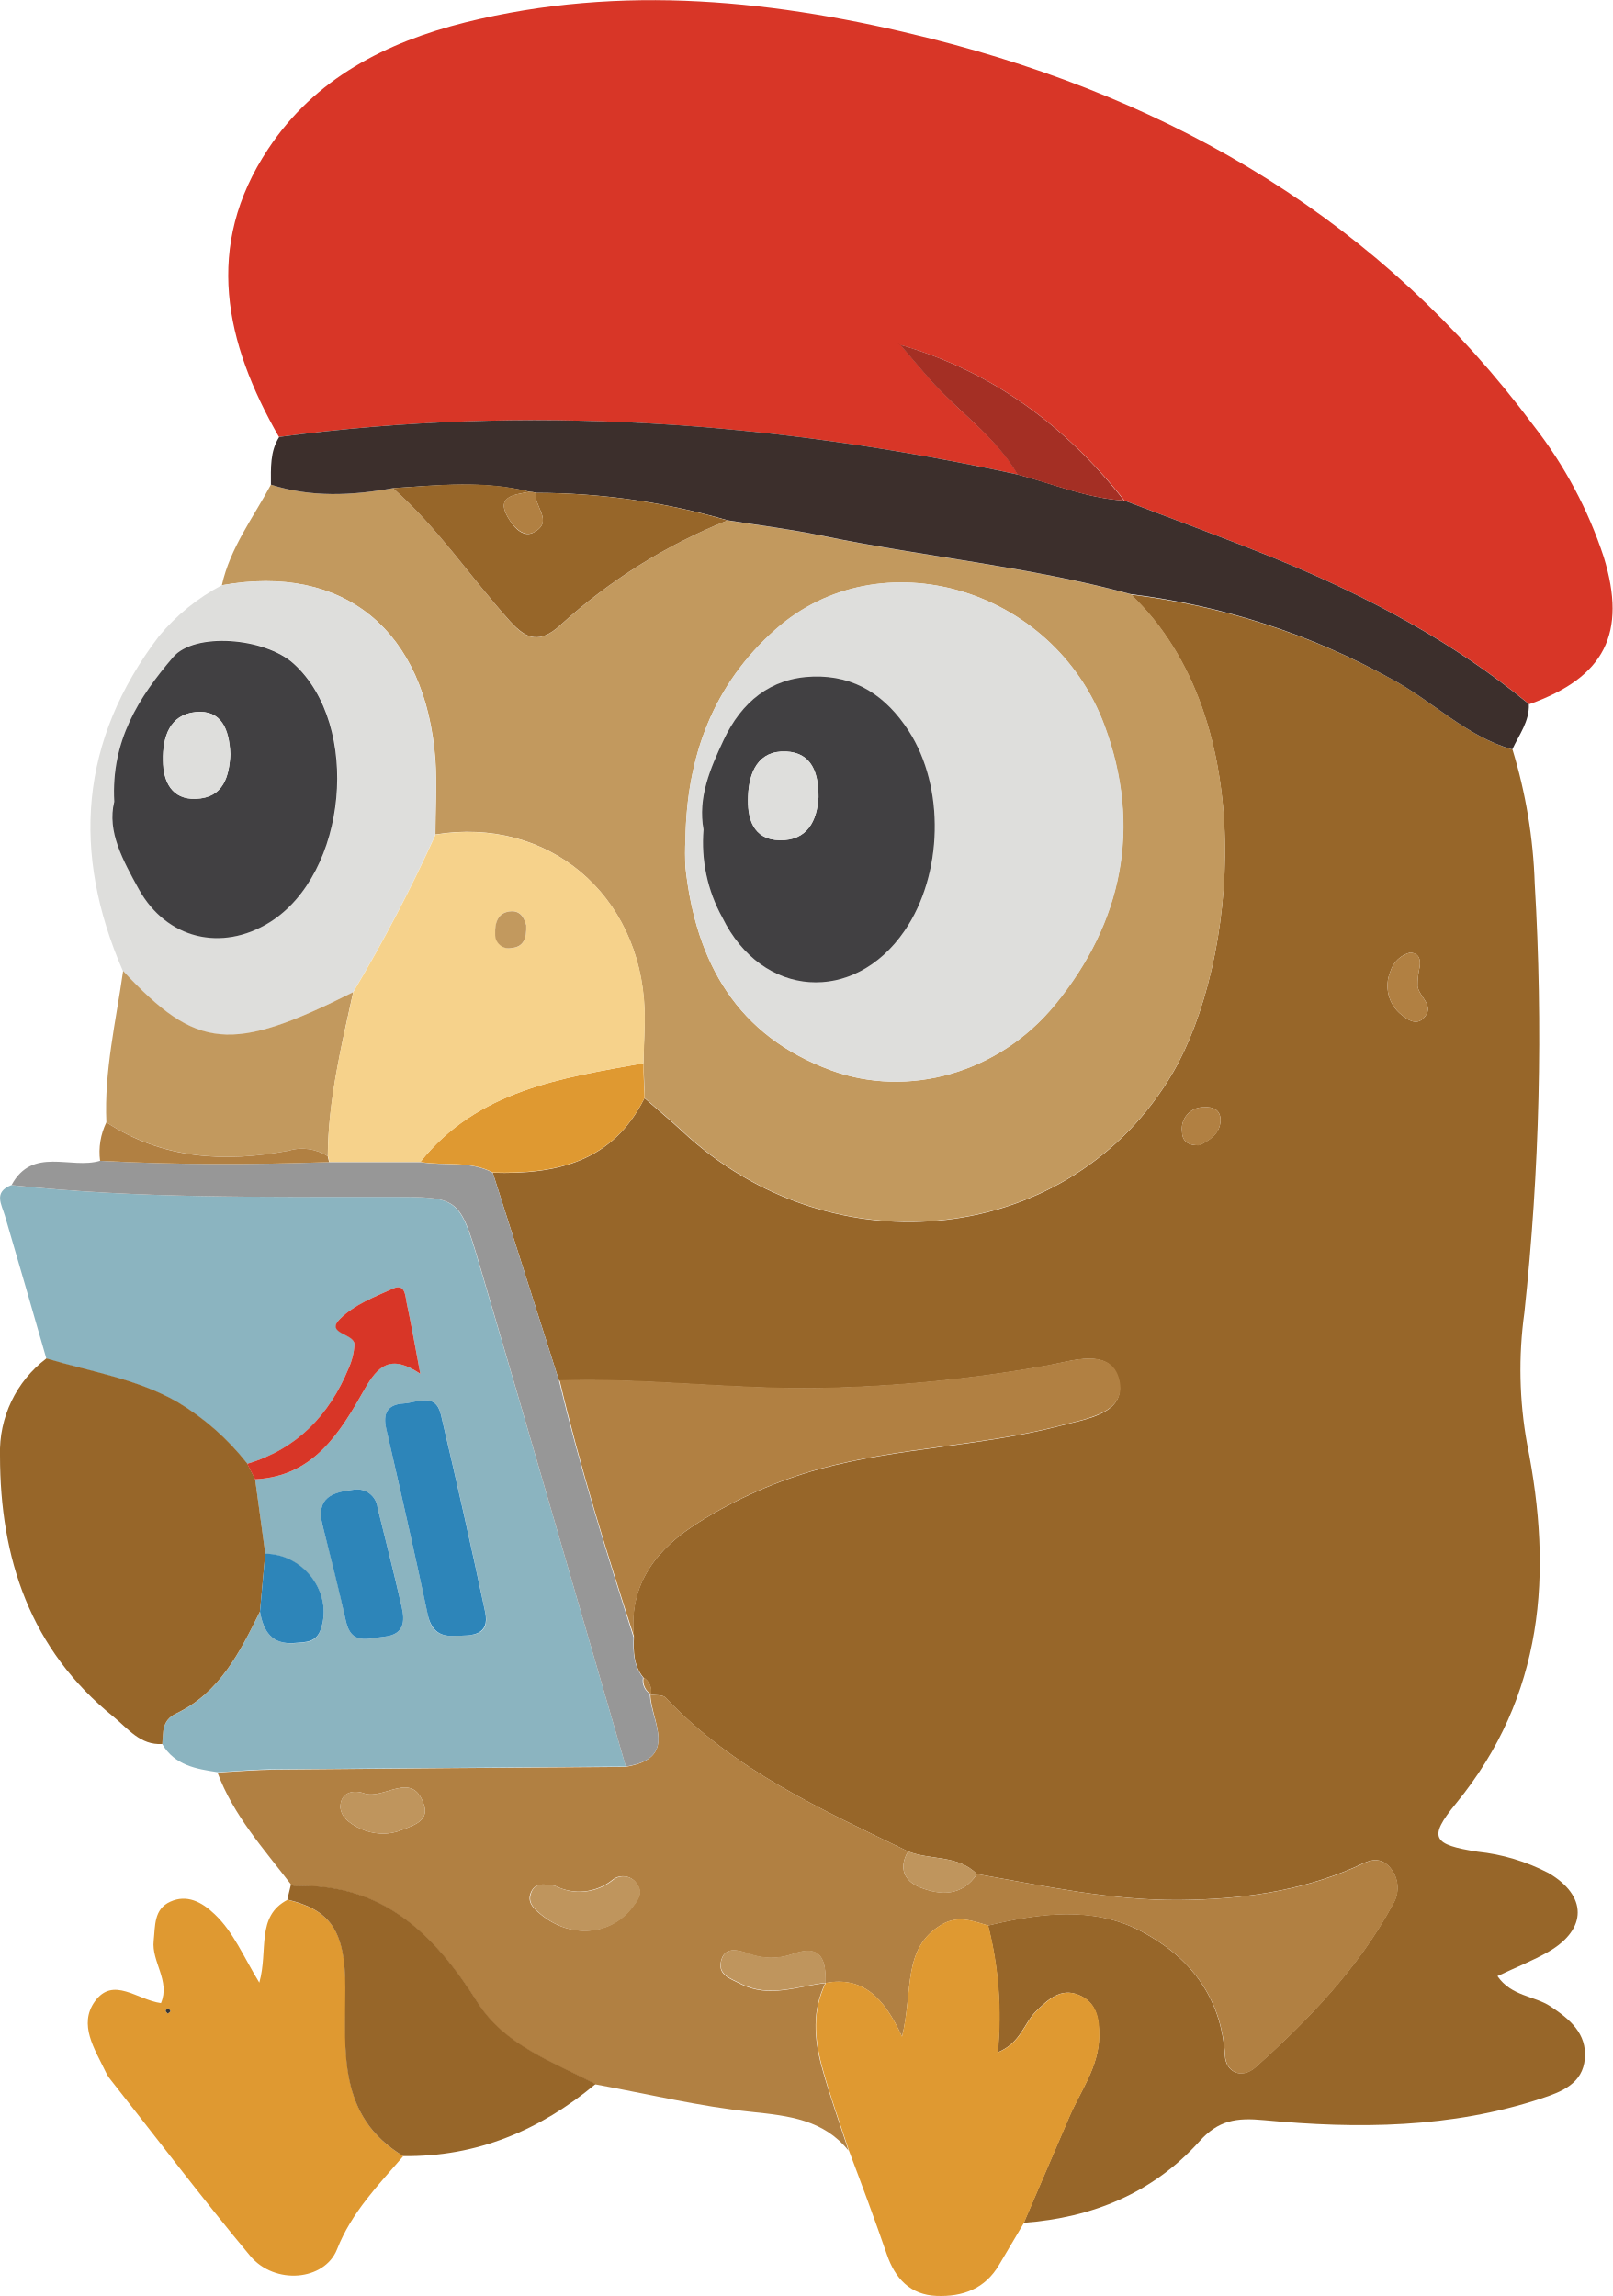
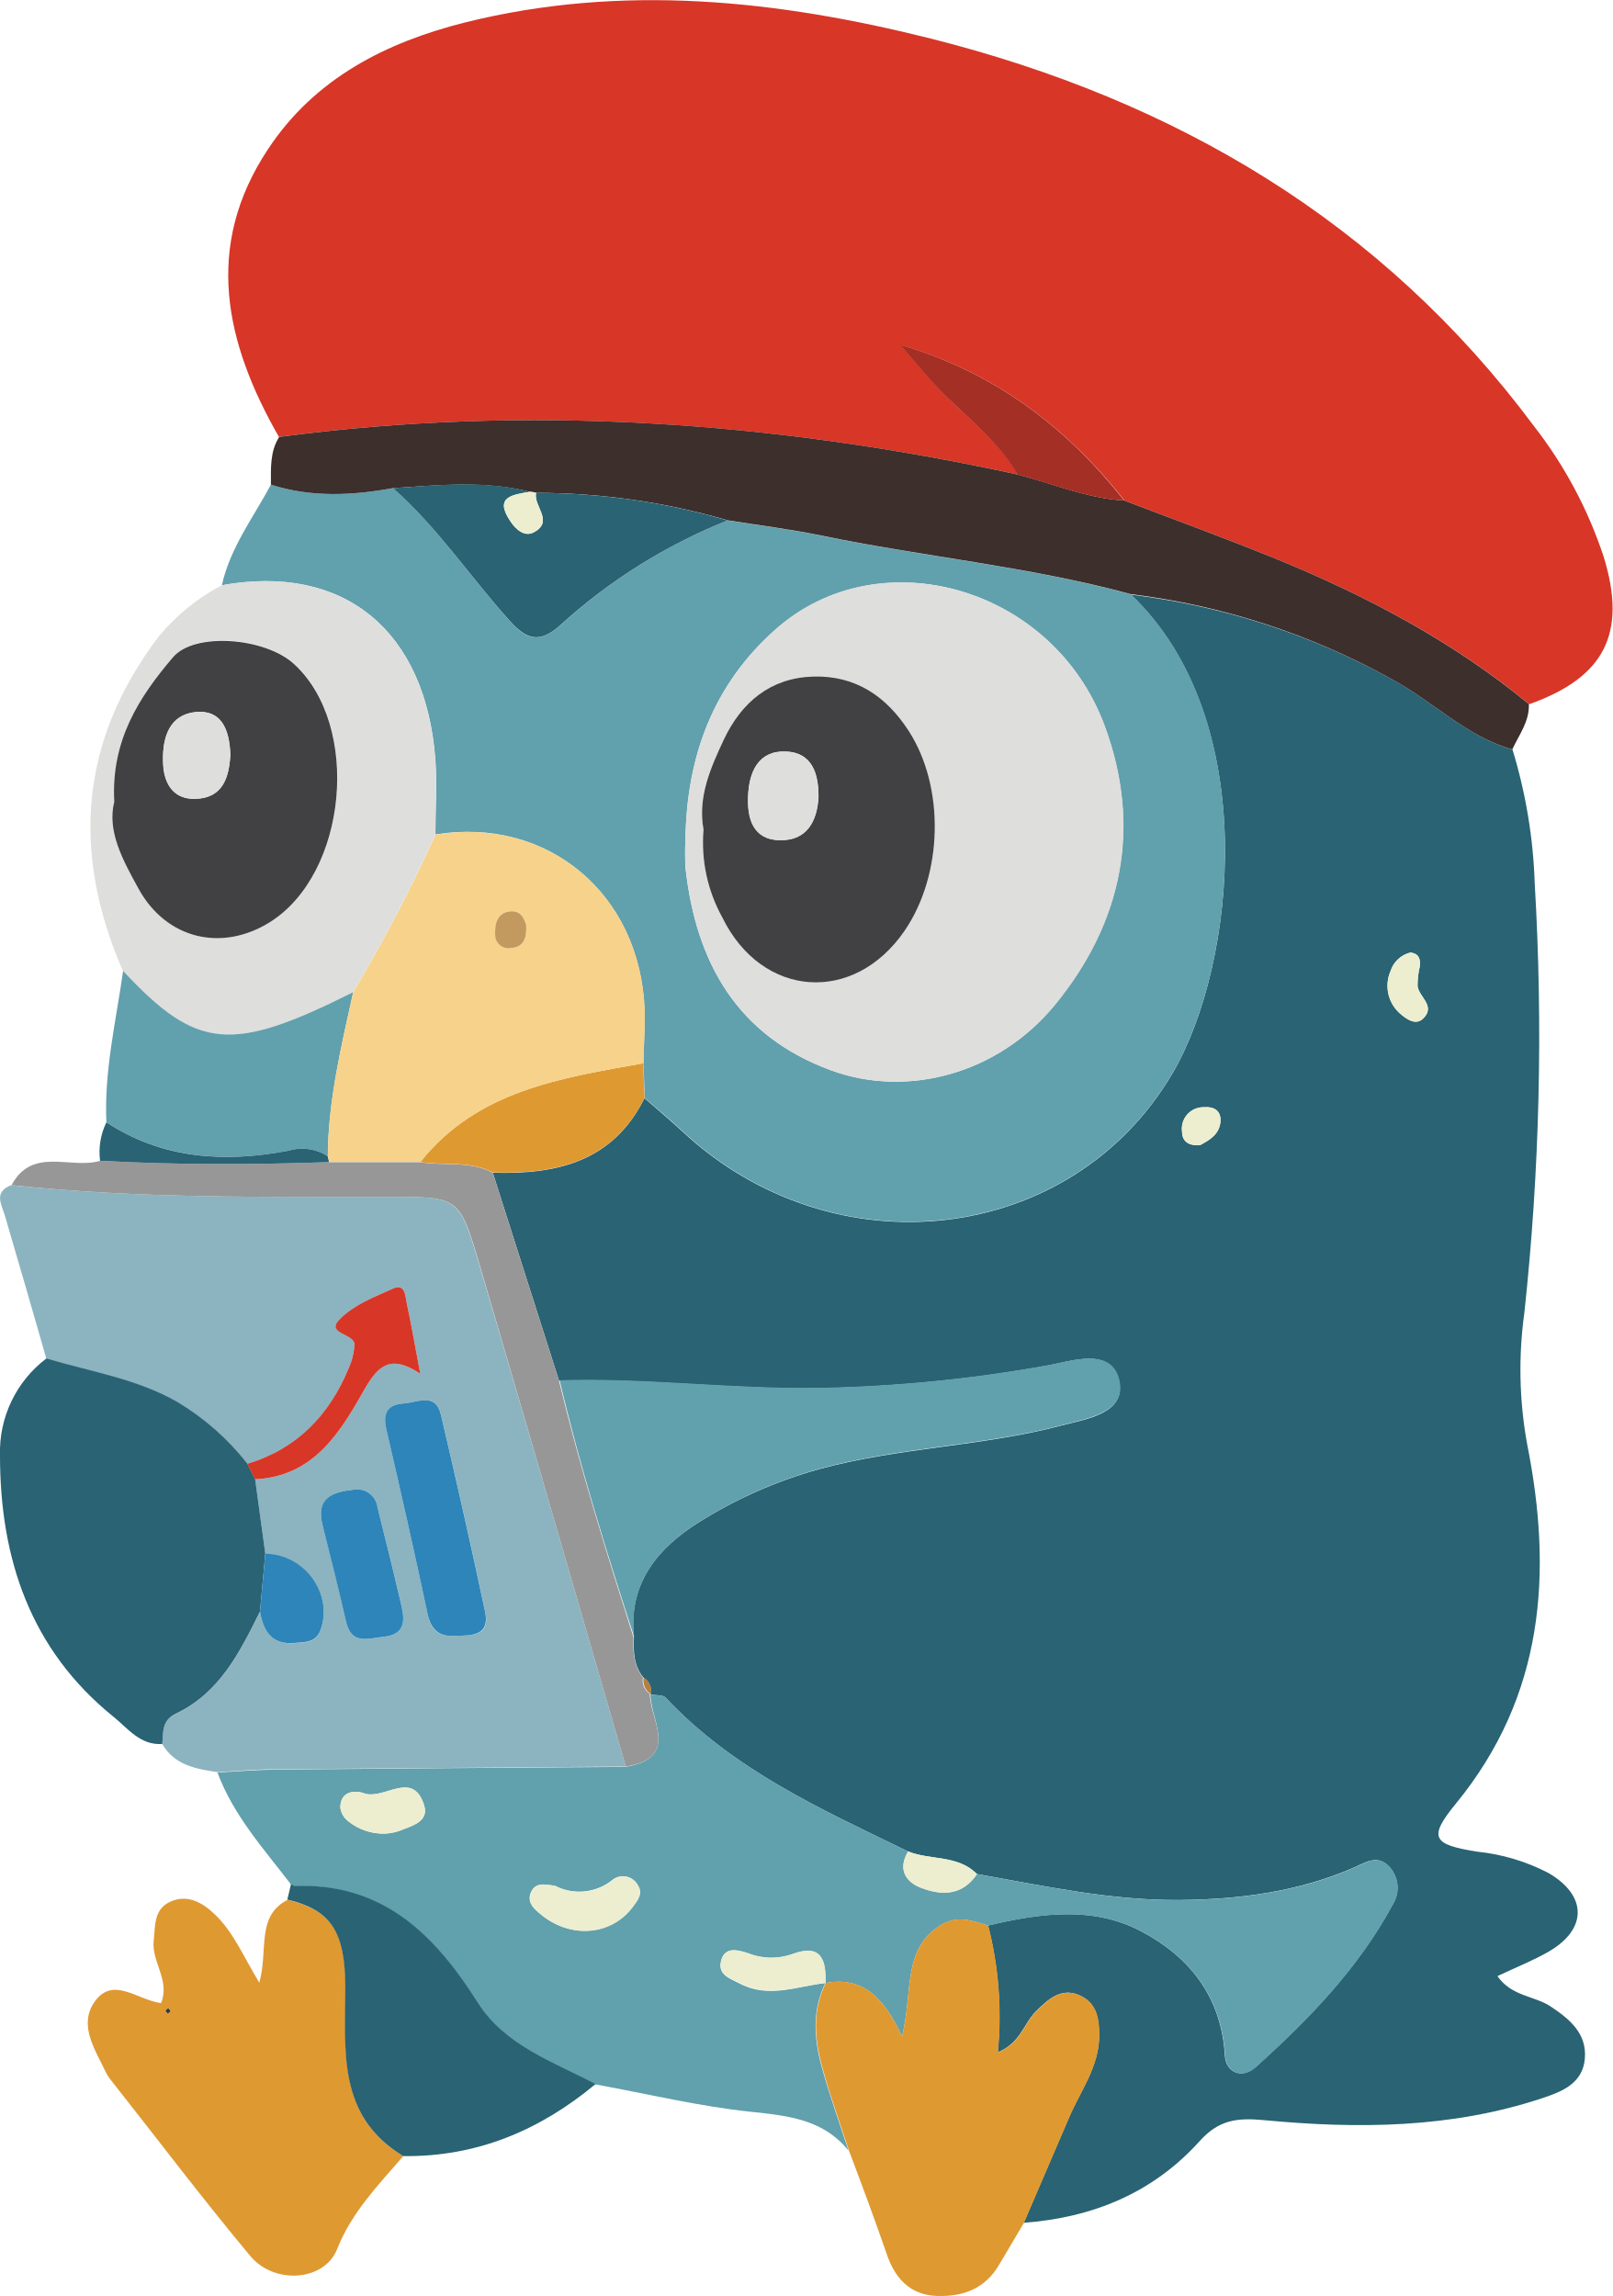
<svg xmlns="http://www.w3.org/2000/svg" viewBox="0 0 194.65 277.19">
  <defs>
-     <style>.cls-1{fill:#976629;}.cls-2{fill:#d83627;}.cls-3{fill:#c2995e;}.cls-4{fill:#b18042;}.cls-5{fill:#8bb4c0;}.cls-6{fill:#3c2f2c;}.cls-7{fill:#dededc;}.cls-8{fill:#df9931;}.cls-9{fill:#979797;}.cls-10{fill:#bf955d;}.cls-11{fill:#a42f24;}.cls-12{fill:#f6d28b;}.cls-13{fill:#2d85b9;}.cls-14{fill:#414042;}.cls-15{fill:#373635;}</style>
+     <style>.cls-1{fill:#296374;}.cls-2{fill:#d83627;}.cls-3{fill:#61a0ad;}.cls-4{fill:#8bb4c0;}.cls-5{fill:#3c2f2c;}.cls-6{fill:#dededc;}.cls-7{fill:#df9931;}.cls-8{fill:#979797;}.cls-9{fill:#eceecf;}.cls-10{fill:#b18042;}.cls-11{fill:#a42f24;}.cls-12{fill:#f6d28b;}.cls-13{fill:#2d85b9;}.cls-14{fill:#414042;}.cls-15{fill:#373635;}.cls-16{fill:#c2995e;}</style>
  </defs>
  <g id="Layer_2" data-name="Layer 2">
    <g id="Layer_1-2" data-name="Layer 1">
      <path class="cls-1" d="M182.57,90.5a62.24,62.24,0,0,1,2.68,16.17A312.44,312.44,0,0,1,184,158.48a50.16,50.16,0,0,0,.33,15.84c3.11,15.58,2.06,30.42-8.6,43.43-3.4,4.15-2.78,4.95,2.61,5.8a24,24,0,0,1,8.55,2.56c4.71,2.73,4.75,6.8,0,9.53-1.84,1.06-3.84,1.84-6.14,2.93,1.68,2.45,4.47,2.37,6.41,3.66,2.34,1.55,4.39,3.27,4.14,6.29s-2.77,4-5.15,4.79c-11,3.65-22.28,3.72-33.57,2.65-3.35-.32-5.53,0-7.83,2.59-5.61,6.21-12.89,9.19-21.18,9.8l5.49-12.78c1.37-3.18,3.55-6,3.61-9.72,0-2.12-.28-4.09-2.46-5s-3.74.56-5.19,2-1.83,3.8-4.59,4.92a44.53,44.53,0,0,0-1.17-15.31c6.24-1.49,12.65-2.39,18.51.71s9.66,7.93,10.08,15c.12,2,2,2.88,3.68,1.41,6.44-5.78,12.45-12,16.6-19.7a3.76,3.76,0,0,0-.57-4.65c-1.39-1.33-2.8-.35-4.14.24-6.67,2.9-13.7,3.83-20.9,3.91-8.35.09-16.46-1.69-24.62-3.14-2.3-2.34-5.6-1.63-8.31-2.73-10.46-5.07-21.09-9.85-29.25-18.56-.35-.37-1.23-.26-1.86-.37l.07-.06a1.88,1.88,0,0,0-.89-2c-1.18-1.43-1.21-3.14-1.14-4.86-.73-6.51,2.92-10.81,7.85-13.89a54.7,54.7,0,0,1,14.5-6.4c9.62-2.63,19.66-2.74,29.26-5.27,3-.8,7.9-1.44,6.91-5.48s-5.7-2.27-8.7-1.74a173.67,173.67,0,0,1-27.6,2.72c-10.45.16-20.83-1.25-31.26-.91q-4-12.56-8-25.11c7.69.24,14.51-1.32,18.31-9,1.49,1.3,3,2.56,4.46,3.91,18.37,17.22,47.15,13.85,59.33-7,7.65-13.12,10.75-42.65-5.08-57.7A86.44,86.44,0,0,1,168,82C173,84.69,177,88.91,182.57,90.5ZM170.23,115a3.35,3.35,0,0,0-2.39,2.25,4.46,4.46,0,0,0,1.35,5.28c.77.64,1.77,1.25,2.61.42,1.52-1.51-.51-2.57-.69-3.88a9.65,9.65,0,0,1,.26-2.36C171.48,115.84,171.31,115.12,170.23,115Zm-25.37,23.24c1.07-.59,2.41-1.3,2.47-3,0-1.26-.93-1.66-2-1.57a2.6,2.6,0,0,0-2.66,2.89C142.68,137.71,143.33,138.35,144.86,138.26Z" />
      <path class="cls-2" d="M33.67,52.75c-6.51-11.37-9.12-23-1.3-34.77C38,9.46,46.6,5.1,56.18,2.7,75.08-2,93.82,0,112.41,4.67c29.48,7.45,54.38,22.08,72.76,46.79a52.29,52.29,0,0,1,8.41,15.78c2.84,9.24.09,14.55-9,17.78-9.14-7.55-19.48-13-30.4-17.49-6.1-2.49-12.29-4.74-18.45-7.1-7.09-9-15.91-15.59-27.06-18.79l-.3-.19.32.17c1.17,1.37,2.33,2.75,3.51,4.1,3.45,4,8,6.92,10.66,11.57C93.36,50.89,63.67,48.76,33.67,52.75Z" />
      <path class="cls-3" d="M136.51,71.75c15.83,15,12.73,44.58,5.08,57.7-12.18,20.86-41,24.23-59.33,7-1.44-1.35-3-2.61-4.46-3.91,0-1.39-.09-2.79-.13-4.19,0-2.14.21-4.29.13-6.43-.51-14-11.69-23.37-25.24-21.18,0-3,.2-6,0-9C51.4,76.11,41.52,68,26.78,70.65c1-4.52,3.8-8.17,5.92-12.14,4.87,1.56,9.79,1.32,14.73.42C52.82,63.67,56.78,69.68,61.55,75c2,2.25,3.62,2.76,6.14.44A66.83,66.83,0,0,1,87.82,62.83c3.75.6,7.52,1.06,11.24,1.83C111.5,67.24,124.21,68.4,136.51,71.75ZM82.74,101.28a31.24,31.24,0,0,0,0,3.49C84,116.22,89,125.08,100.31,129.22c9.27,3.4,20.24.37,27-7.9,8.19-10,10.52-21.52,6-33.71C127.14,70.84,106.17,64.85,93.62,76,86.07,82.65,82.89,91.36,82.74,101.28Z" />
-       <path class="cls-4" d="M78.51,204.59c.63.11,1.51,0,1.86.37,8.16,8.71,18.79,13.49,29.25,18.56-1.21,2-.45,3.57,1.43,4.34,2.54,1,5.09,1.06,6.88-1.61,8.16,1.45,16.27,3.23,24.62,3.14,7.2-.08,14.23-1,20.9-3.91,1.34-.59,2.75-1.57,4.14-.24a3.76,3.76,0,0,1,.57,4.65c-4.15,7.71-10.16,13.92-16.6,19.7-1.64,1.47-3.56.61-3.68-1.41-.42-7.08-4.27-11.93-10.08-15s-12.27-2.2-18.51-.71c-1.87-.54-3.62-1.3-5.65-.1-4.76,2.83-3.4,8-4.76,13.51-2.2-4.81-4.81-7.31-9.25-6.47.1-2.78-.5-4.77-4-3.48a7.61,7.61,0,0,1-5.36-.1c-1.25-.44-2.86-.86-3.26,1-.36,1.62,1.16,2.06,2.38,2.69,3.46,1.76,6.83.27,10.23-.1-1.61,3.28-1.36,6.7-.45,10.05s2.15,6.78,3.25,10.17c-3-3.74-7.21-4.21-11.7-4.68-6.33-.66-12.57-2.17-18.85-3.32-5.14-2.68-11-4.68-14.19-9.79-5.24-8.29-11.49-14.51-22.12-14.12-.15,0-.3-.15-.44-.23-3.28-4.29-6.95-8.33-8.87-13.51,2.32-.12,4.63-.32,6.95-.35q21.15-.19,42.31-.33C82,212.24,78.6,207.85,78.51,204.59ZM67,227.67c-1.22-.18-2.51-.51-3,1-.33,1.11.48,1.8,1.28,2.46,3.59,2.95,8.45,2.55,11.05-.91.61-.81,1.29-1.62.61-2.66a2,2,0,0,0-3-.62A6.39,6.39,0,0,1,67,227.67Zm-20.49-6.3a6.53,6.53,0,0,0,1.57-.29c1.48-.61,3.77-1.08,3.11-3.15-1.37-4.34-4.85-.56-7.25-1.43-1.11-.4-2.85-.27-2.86,1.71a2.48,2.48,0,0,0,.92,1.64A6.77,6.77,0,0,0,46.51,221.37Z" />
-       <path class="cls-5" d="M75.54,213.27q-21.15.15-42.31.33c-2.32,0-4.63.23-6.95.35-2.61-.39-5.18-.82-6.69-3.38.13-1.42-.1-2.84,1.68-3.69,5.25-2.5,7.69-7.42,10.11-12.31.41,2.35,1.42,4,4.18,3.8,1.31-.11,2.61,0,3.17-1.67,1.48-4.3-2-9-6.71-9.11l-1.23-9c7.08-.34,10.27-5.66,13.21-10.86,1.64-2.91,3.16-4.27,6.73-1.88-.64-3.4-1.09-6-1.64-8.55-.18-.87-.18-2.4-1.66-1.73-2.25,1-4.74,2-6.42,3.69s1.81,1.71,1.78,3.07a8.17,8.17,0,0,1-.7,2.84c-2.34,5.68-6.21,9.77-12.25,11.55a30.86,30.86,0,0,0-8.42-7.42c-5-2.83-10.5-3.66-15.82-5.26q-2.47-8.62-5-17.24c-.4-1.39-1.43-2.87.76-3.72,15.18,1.63,30.43,1.4,45.67,1.41,8.29,0,8.41,0,10.82,8.17C63.83,172.84,69.66,193.06,75.54,213.27ZM55,197.47c2.07,0,4.17,0,3.58-2.81-1.68-8-3.48-15.9-5.34-23.83-.65-2.79-2.83-1.5-4.51-1.39-2,.12-2.52,1.2-2.1,3.05,1.7,7.45,3.41,14.9,5,22.38C52,196.94,53.14,197.64,55,197.47ZM42.73,179.84c-2.57.28-4.64,1-3.8,4.28,1,3.84,2,7.67,2.81,11.54.66,3,2.69,2.14,4.65,1.93,2.43-.27,2.49-1.87,2.1-3.59-.9-4-1.93-8-2.92-12A2.47,2.47,0,0,0,42.73,179.84Z" />
-       <path class="cls-6" d="M47.43,58.93c-4.94.9-9.86,1.14-14.73-.42,0-2-.12-4,1-5.76,30-4,59.69-1.86,89.15,4.54,4.28,1.11,8.39,2.87,12.87,3.14,6.16,2.36,12.35,4.61,18.45,7.1C165.06,72,175.4,77.47,184.54,85c.09,2.09-1.18,3.7-2,5.48C177,88.91,173,84.69,168,82a86.44,86.44,0,0,0-31.5-10.27c-12.3-3.35-25-4.51-37.45-7.09-3.72-.77-7.49-1.23-11.24-1.83A82.57,82.57,0,0,0,64.71,59.5a2.6,2.6,0,0,0-.78-.13C58.47,58,53,58.57,47.43,58.93Z" />
+       <path class="cls-3" d="M78.51,204.59c.63.11,1.51,0,1.86.37,8.16,8.71,18.79,13.49,29.25,18.56-1.21,2-.45,3.57,1.43,4.34,2.54,1,5.09,1.06,6.88-1.61,8.16,1.45,16.27,3.23,24.62,3.14,7.2-.08,14.23-1,20.9-3.91,1.34-.59,2.75-1.57,4.14-.24a3.76,3.76,0,0,1,.57,4.65c-4.15,7.71-10.16,13.92-16.6,19.7-1.64,1.47-3.56.61-3.68-1.41-.42-7.08-4.27-11.93-10.08-15s-12.27-2.2-18.51-.71c-1.87-.54-3.62-1.3-5.65-.1-4.76,2.83-3.4,8-4.76,13.51-2.2-4.81-4.81-7.31-9.25-6.47.1-2.78-.5-4.77-4-3.48a7.61,7.61,0,0,1-5.36-.1c-1.25-.44-2.86-.86-3.26,1-.36,1.62,1.16,2.06,2.38,2.69,3.46,1.76,6.83.27,10.23-.1-1.61,3.28-1.36,6.7-.45,10.05s2.15,6.78,3.25,10.17c-3-3.74-7.21-4.21-11.7-4.68-6.33-.66-12.57-2.17-18.85-3.32-5.14-2.68-11-4.68-14.19-9.79-5.24-8.29-11.49-14.51-22.12-14.12-.15,0-.3-.15-.44-.23-3.28-4.29-6.95-8.33-8.87-13.51,2.32-.12,4.63-.32,6.95-.35q21.15-.19,42.31-.33C82,212.24,78.6,207.85,78.51,204.59ZM67,227.67c-1.22-.18-2.51-.51-3,1-.33,1.11.48,1.8,1.28,2.46,3.59,2.95,8.45,2.55,11.05-.91.61-.81,1.29-1.62.61-2.66a2,2,0,0,0-3-.62A6.39,6.39,0,0,1,67,227.67Zm-20.49-6.3a6.53,6.53,0,0,0,1.57-.29c1.48-.61,3.77-1.08,3.11-3.15-1.37-4.34-4.85-.56-7.25-1.43-1.11-.4-2.85-.27-2.86,1.71a2.48,2.48,0,0,0,.92,1.64A6.77,6.77,0,0,0,46.51,221.37Z" />
+       <path class="cls-4" d="M75.54,213.27q-21.15.15-42.31.33c-2.32,0-4.63.23-6.95.35-2.61-.39-5.18-.82-6.69-3.38.13-1.42-.1-2.84,1.68-3.69,5.25-2.5,7.69-7.42,10.11-12.31.41,2.35,1.42,4,4.18,3.8,1.31-.11,2.61,0,3.17-1.67,1.48-4.3-2-9-6.71-9.11l-1.23-9c7.08-.34,10.27-5.66,13.21-10.86,1.64-2.91,3.16-4.27,6.73-1.88-.64-3.4-1.09-6-1.64-8.55-.18-.87-.18-2.4-1.66-1.73-2.25,1-4.74,2-6.42,3.69s1.81,1.71,1.78,3.07a8.17,8.17,0,0,1-.7,2.84c-2.34,5.68-6.21,9.77-12.25,11.55a30.86,30.86,0,0,0-8.42-7.42c-5-2.83-10.5-3.66-15.82-5.26q-2.47-8.62-5-17.24c-.4-1.39-1.43-2.87.76-3.72,15.18,1.63,30.43,1.4,45.67,1.41,8.29,0,8.41,0,10.82,8.17C63.83,172.84,69.66,193.06,75.54,213.27ZM55,197.47c2.07,0,4.17,0,3.58-2.81-1.68-8-3.48-15.9-5.34-23.83-.65-2.79-2.83-1.5-4.51-1.39-2,.12-2.52,1.2-2.1,3.05,1.7,7.45,3.41,14.9,5,22.38C52,196.94,53.14,197.64,55,197.47ZM42.73,179.84c-2.57.28-4.64,1-3.8,4.28,1,3.84,2,7.67,2.81,11.54.66,3,2.69,2.14,4.65,1.93,2.43-.27,2.49-1.87,2.1-3.59-.9-4-1.93-8-2.92-12A2.47,2.47,0,0,0,42.73,179.84Z" />
+       <path class="cls-5" d="M47.43,58.93c-4.94.9-9.86,1.14-14.73-.42,0-2-.12-4,1-5.76,30-4,59.69-1.86,89.15,4.54,4.28,1.11,8.39,2.87,12.87,3.14,6.16,2.36,12.35,4.61,18.45,7.1C165.06,72,175.4,77.47,184.54,85c.09,2.09-1.18,3.7-2,5.48C177,88.91,173,84.69,168,82a86.44,86.44,0,0,0-31.5-10.27c-12.3-3.35-25-4.51-37.45-7.09-3.72-.77-7.49-1.23-11.24-1.83A82.57,82.57,0,0,0,64.71,59.5a2.6,2.6,0,0,0-.78-.13C58.47,58,53,58.57,47.43,58.93Z" />
      <path class="cls-1" d="M5.6,164c5.32,1.6,10.87,2.43,15.82,5.26a30.86,30.86,0,0,1,8.42,7.42l.95,1.87,1.23,9c-.21,2.33-.43,4.65-.64,7-2.42,4.89-4.86,9.81-10.11,12.31-1.78.85-1.55,2.27-1.68,3.69-2.67.17-4.15-1.88-5.89-3.29C3.66,199.16,0,188.14,0,175.72A14.15,14.15,0,0,1,5.6,164Z" />
-       <path class="cls-7" d="M26.78,70.65C41.52,68,51.4,76.11,52.54,91.8c.22,3,0,6,0,9a192,192,0,0,1-9.93,19c-14.7,7.38-18.86,7-27.77-2.56-6.22-14.31-5.25-27.8,4.35-40.44A25,25,0,0,1,26.78,70.65Zm-13,26.14c-.9,3.59,1.06,7.1,3,10.54,3.34,6,10,7.62,15.77,4,9.43-5.85,11.1-23.83,2.91-31.24-3.5-3.16-12-3.83-14.56-.77C16.81,84.15,13.39,89.39,13.79,96.79Z" />
-       <path class="cls-8" d="M48.68,260.3c-3,3.48-6.24,6.78-8,11.26-1.51,3.8-7.51,4.33-10.47.8-5.84-7-11.33-14.28-17-21.46a4.11,4.11,0,0,1-.5-.86c-1.29-2.68-3.25-5.61-1.28-8.39,2.22-3.11,5.12-.21,8,.18,1.15-2.69-1.16-5-.88-7.52.2-1.83,0-3.81,2-4.72s3.79,0,5.36,1.51c2.28,2.16,3.46,5.09,5.39,8.26,1.11-3.93-.43-8,3.41-10,5.18,1.25,7,3.72,7,10.67C41.73,247.61,40.7,255.47,48.68,260.3ZM20.31,242.45c-.11.1-.3.19-.31.29s.16.24.25.36c.11-.1.3-.19.31-.3S20.4,242.57,20.31,242.45Z" />
-       <path class="cls-8" d="M99.63,239.4c4.44-.84,7.05,1.66,9.25,6.47,1.36-5.53,0-10.68,4.76-13.51,2-1.2,3.78-.44,5.65.1a44.53,44.53,0,0,1,1.17,15.31c2.76-1.12,3.16-3.51,4.59-4.92s3-2.91,5.19-2,2.49,2.87,2.46,5c-.06,3.68-2.24,6.54-3.61,9.72l-5.49,12.78c-1,1.69-2,3.37-3,5.07-1.7,2.91-4.38,3.88-7.55,3.76s-5-2.09-6-5c-1.45-4.21-3-8.37-4.58-12.55-1.1-3.39-2.33-6.74-3.25-10.17s-1.16-6.77.45-10.05Z" />
-       <path class="cls-9" d="M75.54,213.27c-5.88-20.21-11.71-40.43-17.66-60.61-2.41-8.19-2.53-8.16-10.82-8.17-15.24,0-30.49.22-45.67-1.41,2.54-4.71,7.15-1.87,10.69-2.94,9.21.5,18.42.48,27.64.16l11,0c2.91.49,6-.19,8.75,1.27q4,12.55,8,25.1c2.51,10.47,5.72,20.74,9,31-.07,1.72,0,3.43,1.14,4.86a1.91,1.91,0,0,0,.89,2l-.07.06C78.6,207.85,82,212.24,75.54,213.27Z" />
+       <path class="cls-6" d="M26.78,70.65C41.52,68,51.4,76.11,52.54,91.8c.22,3,0,6,0,9a192,192,0,0,1-9.93,19c-14.7,7.38-18.86,7-27.77-2.56-6.22-14.31-5.25-27.8,4.35-40.44A25,25,0,0,1,26.78,70.65Zm-13,26.14c-.9,3.59,1.06,7.1,3,10.54,3.34,6,10,7.62,15.77,4,9.43-5.85,11.1-23.83,2.91-31.24-3.5-3.16-12-3.83-14.56-.77C16.81,84.15,13.39,89.39,13.79,96.79Z" />
+       <path class="cls-7" d="M48.68,260.3c-3,3.48-6.24,6.78-8,11.26-1.51,3.8-7.51,4.33-10.47.8-5.84-7-11.33-14.28-17-21.46a4.11,4.11,0,0,1-.5-.86c-1.29-2.68-3.25-5.61-1.28-8.39,2.22-3.11,5.12-.21,8,.18,1.15-2.69-1.16-5-.88-7.52.2-1.83,0-3.81,2-4.72s3.79,0,5.36,1.51c2.28,2.16,3.46,5.09,5.39,8.26,1.11-3.93-.43-8,3.41-10,5.18,1.25,7,3.72,7,10.67C41.73,247.61,40.7,255.47,48.68,260.3ZM20.31,242.45c-.11.1-.3.19-.31.29s.16.24.25.36c.11-.1.3-.19.31-.3S20.4,242.57,20.31,242.45Z" />
+       <path class="cls-7" d="M99.63,239.4c4.44-.84,7.05,1.66,9.25,6.47,1.36-5.53,0-10.68,4.76-13.51,2-1.2,3.78-.44,5.65.1a44.53,44.53,0,0,1,1.17,15.31c2.76-1.12,3.16-3.51,4.59-4.92s3-2.91,5.19-2,2.49,2.87,2.46,5c-.06,3.68-2.24,6.54-3.61,9.72l-5.49,12.78c-1,1.69-2,3.37-3,5.07-1.7,2.91-4.38,3.88-7.55,3.76s-5-2.09-6-5c-1.45-4.21-3-8.37-4.58-12.55-1.1-3.39-2.33-6.74-3.25-10.17s-1.16-6.77.45-10.05Z" />
+       <path class="cls-8" d="M75.54,213.27c-5.88-20.21-11.71-40.43-17.66-60.61-2.41-8.19-2.53-8.16-10.82-8.17-15.24,0-30.49.22-45.67-1.41,2.54-4.71,7.15-1.87,10.69-2.94,9.21.5,18.42.48,27.64.16l11,0c2.91.49,6-.19,8.75,1.27q4,12.55,8,25.1c2.51,10.47,5.72,20.74,9,31-.07,1.72,0,3.43,1.14,4.86a1.91,1.91,0,0,0,.89,2l-.07.06C78.6,207.85,82,212.24,75.54,213.27Z" />
      <path class="cls-1" d="M48.68,260.3c-8-4.83-7-12.69-7-20.3,0-6.95-1.83-9.42-7-10.67l.45-1.87c.15.08.3.23.45.23,10.63-.39,16.88,5.83,22.12,14.12,3.23,5.11,9.05,7.11,14.19,9.79C65.17,257.19,57.55,260.41,48.68,260.3Z" />
      <path class="cls-3" d="M14.86,117.22c8.91,9.56,13.07,9.94,27.77,2.56-1.44,6.54-3,13.06-3.07,19.81a5.66,5.66,0,0,0-4.72-.67c-7.72,1.46-15.18,1-22-3.42C12.56,129.3,14,123.29,14.86,117.22Z" />
-       <path class="cls-4" d="M12.84,135.5c6.82,4.45,14.28,4.88,22,3.42a5.66,5.66,0,0,1,4.72.67c.06.24.11.48.16.71-9.22.32-18.43.34-27.64-.16A8.18,8.18,0,0,1,12.84,135.5Z" />
-       <path class="cls-4" d="M76.55,197.63c-3.32-10.24-6.53-20.51-9-31,10.43-.33,20.81,1.08,31.26.92a173.67,173.67,0,0,0,27.6-2.72c3-.53,7.73-2.23,8.7,1.74s-3.9,4.68-6.91,5.48c-9.6,2.53-19.64,2.64-29.26,5.27a54.7,54.7,0,0,0-14.5,6.4C79.47,186.82,75.82,191.12,76.55,197.63Z" />
-       <path class="cls-8" d="M59.49,141.55c-2.77-1.46-5.84-.78-8.75-1.27,6.9-8.66,17-10.13,26.93-11.92,0,1.4.09,2.8.13,4.19C74,140.23,67.18,141.79,59.49,141.55Z" />
-       <path class="cls-10" d="M117.93,226.25c-1.79,2.67-4.34,2.64-6.88,1.61-1.88-.77-2.64-2.34-1.43-4.34C112.33,224.62,115.63,223.91,117.93,226.25Z" />
-       <path class="cls-4" d="M170.23,115c1.08.1,1.25.82,1.14,1.71a9.65,9.65,0,0,0-.26,2.36c.18,1.31,2.21,2.37.69,3.88-.84.83-1.84.22-2.61-.42a4.46,4.46,0,0,1-1.35-5.28A3.35,3.35,0,0,1,170.23,115Z" />
-       <path class="cls-4" d="M144.86,138.26c-1.53.09-2.18-.55-2.19-1.7a2.6,2.6,0,0,1,2.66-2.89c1.07-.09,2,.31,2,1.57C147.27,137,145.93,137.67,144.86,138.26Z" />
-       <path class="cls-4" d="M78.58,204.53a1.91,1.91,0,0,1-.89-2A1.88,1.88,0,0,1,78.58,204.53Z" />
+       <path class="cls-1" d="M12.84,135.5c6.82,4.45,14.28,4.88,22,3.42a5.66,5.66,0,0,1,4.72.67c.06.24.11.48.16.71-9.22.32-18.43.34-27.64-.16A8.18,8.18,0,0,1,12.84,135.5Z" />
+       <path class="cls-3" d="M76.55,197.63c-3.32-10.24-6.53-20.51-9-31,10.43-.33,20.81,1.08,31.26.92a173.67,173.67,0,0,0,27.6-2.72c3-.53,7.73-2.23,8.7,1.74s-3.9,4.68-6.91,5.48c-9.6,2.53-19.64,2.64-29.26,5.27a54.7,54.7,0,0,0-14.5,6.4C79.47,186.82,75.82,191.12,76.55,197.63Z" />
+       <path class="cls-7" d="M59.49,141.55c-2.77-1.46-5.84-.78-8.75-1.27,6.9-8.66,17-10.13,26.93-11.92,0,1.4.09,2.8.13,4.19C74,140.23,67.18,141.79,59.49,141.55Z" />
+       <path class="cls-9" d="M117.93,226.25c-1.79,2.67-4.34,2.64-6.88,1.61-1.88-.77-2.64-2.34-1.43-4.34C112.33,224.62,115.63,223.91,117.93,226.25Z" />
+       <path class="cls-9" d="M170.23,115c1.08.1,1.25.82,1.14,1.71a9.65,9.65,0,0,0-.26,2.36c.18,1.31,2.21,2.37.69,3.88-.84.83-1.84.22-2.61-.42a4.46,4.46,0,0,1-1.35-5.28A3.35,3.35,0,0,1,170.23,115Z" />
+       <path class="cls-9" d="M144.86,138.26c-1.53.09-2.18-.55-2.19-1.7a2.6,2.6,0,0,1,2.66-2.89c1.07-.09,2,.31,2,1.57C147.27,137,145.93,137.67,144.86,138.26Z" />
+       <path class="cls-10" d="M78.58,204.53a1.91,1.91,0,0,1-.89-2A1.88,1.88,0,0,1,78.58,204.53Z" />
      <path class="cls-11" d="M135.69,60.43c-4.48-.27-8.59-2-12.87-3.14-2.68-4.65-7.21-7.62-10.66-11.57-1.18-1.35-2.34-2.73-3.51-4.1l0,0C119.78,44.84,128.6,51.39,135.69,60.43Z" />
      <path class="cls-11" d="M108.65,41.62l-.32-.17.3.19Z" />
-       <path class="cls-7" d="M82.74,101.28c.15-9.92,3.33-18.63,10.88-25.32,12.55-11.11,33.52-5.12,39.73,11.65,4.51,12.19,2.18,23.73-6,33.71-6.79,8.27-17.76,11.3-27,7.9C89,125.08,84,116.22,82.76,104.77A31.24,31.24,0,0,1,82.74,101.28Zm2.18-1.13a18.69,18.69,0,0,0,2.27,10.62c4.78,9.75,15.89,10.52,22,1.6,4.64-6.77,4.89-17.31.51-24.11-2.7-4.18-6.5-6.74-11.57-6.58s-8.65,3.12-10.78,7.65C85.74,92.76,84.21,96.28,84.92,100.15Z" />
+       <path class="cls-6" d="M82.74,101.28c.15-9.92,3.33-18.63,10.88-25.32,12.55-11.11,33.52-5.12,39.73,11.65,4.51,12.19,2.18,23.73-6,33.71-6.79,8.27-17.76,11.3-27,7.9C89,125.08,84,116.22,82.76,104.77A31.24,31.24,0,0,1,82.74,101.28Zm2.18-1.13a18.69,18.69,0,0,0,2.27,10.62c4.78,9.75,15.89,10.52,22,1.6,4.64-6.77,4.89-17.31.51-24.11-2.7-4.18-6.5-6.74-11.57-6.58s-8.65,3.12-10.78,7.65C85.74,92.76,84.21,96.28,84.92,100.15Z" />
      <path class="cls-12" d="M77.67,128.36c-9.94,1.79-20,3.26-26.93,11.92l-11,0c0-.23-.1-.47-.16-.71,0-6.75,1.63-13.27,3.07-19.81a192,192,0,0,0,9.93-19c13.55-2.19,24.73,7.16,25.24,21.18C77.88,124.07,77.72,126.22,77.67,128.36ZM63.52,111.7c-.21-.64-.51-1.71-1.7-1.68-1.7,0-2.11,1.34-2,2.76a1.63,1.63,0,0,0,1.95,1.67C63.17,114.33,63.58,113.34,63.52,111.7Z" />
      <path class="cls-1" d="M47.43,58.93c5.52-.36,11-1,16.5.44-2,.37-4.34.58-2.34,3.54.64,1,1.73,2,2.87,1.34,2.45-1.32-.11-3.16.25-4.75a82.57,82.57,0,0,1,23.11,3.33A66.83,66.83,0,0,0,67.69,75.42c-2.52,2.32-4.11,1.81-6.14-.44C56.78,69.68,52.82,63.67,47.43,58.93Z" />
-       <path class="cls-10" d="M67,227.67a6.39,6.39,0,0,0,7-.71,2,2,0,0,1,3,.62c.68,1,0,1.85-.61,2.66-2.6,3.46-7.46,3.86-11.05.91-.8-.66-1.61-1.35-1.28-2.46C64.49,227.16,65.78,227.49,67,227.67Z" />
-       <path class="cls-10" d="M99.65,239.38c-3.4.37-6.77,1.86-10.23.1-1.22-.63-2.74-1.07-2.38-2.69.4-1.83,2-1.41,3.26-1a7.61,7.61,0,0,0,5.36.1c3.47-1.29,4.07.7,4,3.48Z" />
-       <path class="cls-10" d="M46.51,221.37A6.77,6.77,0,0,1,42,219.85a2.48,2.48,0,0,1-.92-1.64c0-2,1.75-2.11,2.86-1.71,2.4.87,5.88-2.91,7.25,1.43.66,2.07-1.63,2.54-3.11,3.15A6.53,6.53,0,0,1,46.51,221.37Z" />
+       <path class="cls-9" d="M67,227.67a6.39,6.39,0,0,0,7-.71,2,2,0,0,1,3,.62c.68,1,0,1.85-.61,2.66-2.6,3.46-7.46,3.86-11.05.91-.8-.66-1.61-1.35-1.28-2.46C64.49,227.16,65.78,227.49,67,227.67Z" />
+       <path class="cls-9" d="M99.65,239.38c-3.4.37-6.77,1.86-10.23.1-1.22-.63-2.74-1.07-2.38-2.69.4-1.83,2-1.41,3.26-1a7.61,7.61,0,0,0,5.36.1c3.47-1.29,4.07.7,4,3.48Z" />
+       <path class="cls-9" d="M46.51,221.37A6.77,6.77,0,0,1,42,219.85a2.48,2.48,0,0,1-.92-1.64c0-2,1.75-2.11,2.86-1.71,2.4.87,5.88-2.91,7.25,1.43.66,2.07-1.63,2.54-3.11,3.15A6.53,6.53,0,0,1,46.51,221.37Z" />
      <path class="cls-13" d="M55,197.47c-1.81.17-2.94-.53-3.38-2.6-1.58-7.48-3.29-14.93-5-22.38-.42-1.85.12-2.93,2.1-3.05,1.68-.11,3.86-1.4,4.51,1.39,1.86,7.93,3.66,15.87,5.34,23.83C59.12,197.43,57,197.49,55,197.47Z" />
      <path class="cls-2" d="M30.79,178.59l-.95-1.87c6-1.78,9.91-5.87,12.25-11.55a8.17,8.17,0,0,0,.7-2.84c0-1.36-3.54-1.3-1.78-3.07s4.17-2.67,6.42-3.69c1.48-.67,1.48.86,1.66,1.73.55,2.56,1,5.15,1.64,8.55-3.57-2.39-5.09-1-6.73,1.88C41.06,172.93,37.87,178.25,30.79,178.59Z" />
      <path class="cls-13" d="M42.73,179.84A2.47,2.47,0,0,1,45.57,182c1,4,2,8,2.92,12,.39,1.72.33,3.32-2.1,3.59-2,.21-4,1.07-4.65-1.93-.86-3.87-1.84-7.7-2.81-11.54C38.09,180.8,40.16,180.12,42.73,179.84Z" />
      <path class="cls-13" d="M31.38,194.57c.21-2.33.43-4.65.64-7,4.73.06,8.19,4.81,6.71,9.11-.56,1.65-1.86,1.56-3.17,1.67C32.8,198.59,31.79,196.92,31.38,194.57Z" />
-       <path class="cls-4" d="M64.71,59.5c-.36,1.59,2.2,3.43-.25,4.75-1.14.61-2.23-.39-2.87-1.34-2-3,.33-3.17,2.34-3.54A2.6,2.6,0,0,1,64.71,59.5Z" />
+       <path class="cls-9" d="M64.71,59.5c-.36,1.59,2.2,3.43-.25,4.75-1.14.61-2.23-.39-2.87-1.34-2-3,.33-3.17,2.34-3.54A2.6,2.6,0,0,1,64.71,59.5Z" />
      <path class="cls-14" d="M13.79,96.79c-.4-7.4,3-12.64,7.09-17.44,2.59-3.06,11.06-2.39,14.56.77,8.19,7.41,6.52,25.39-2.91,31.24-5.79,3.59-12.43,2-15.77-4C14.85,103.89,12.89,100.38,13.79,96.79Zm14-5.83c-.13-2.86-1.08-5.32-4.18-5s-4,3-3.94,5.85c0,2.59,1.1,4.72,3.93,4.63C27,96.31,27.68,93.67,27.81,91Z" />
      <path class="cls-15" d="M20.31,242.45c.09.12.26.24.25.35s-.2.2-.31.3c-.09-.12-.26-.25-.25-.36S20.2,242.55,20.31,242.45Z" />
      <path class="cls-14" d="M84.92,100.15c-.71-3.87.82-7.39,2.43-10.82,2.13-4.53,5.63-7.49,10.78-7.65s8.87,2.4,11.57,6.58c4.38,6.8,4.13,17.34-.51,24.11-6.11,8.92-17.22,8.15-22-1.6A18.69,18.69,0,0,1,84.92,100.15ZM98.8,96.26c0-2.94-.82-5.39-3.91-5.53-3.38-.15-4.48,2.51-4.59,5.37-.1,2.64.56,5.3,3.85,5.34S98.62,99.09,98.8,96.26Z" />
-       <path class="cls-3" d="M63.52,111.7c.06,1.64-.35,2.63-1.8,2.75a1.63,1.63,0,0,1-1.95-1.67c-.06-1.42.35-2.71,2-2.76C63,110,63.31,111.06,63.52,111.7Z" />
-       <path class="cls-7" d="M27.81,91c-.13,2.71-.8,5.35-4.19,5.45-2.83.09-3.88-2-3.93-4.63-.06-2.86.77-5.56,3.94-5.85S27.68,88.1,27.81,91Z" />
-       <path class="cls-7" d="M98.8,96.26c-.18,2.83-1.33,5.23-4.65,5.18s-4-2.7-3.85-5.34c.11-2.86,1.21-5.52,4.59-5.37C98,90.87,98.84,93.32,98.8,96.26Z" />
+       <path class="cls-16" d="M63.52,111.7c.06,1.64-.35,2.63-1.8,2.75a1.63,1.63,0,0,1-1.95-1.67c-.06-1.42.35-2.71,2-2.76C63,110,63.31,111.06,63.52,111.7Z" />
+       <path class="cls-6" d="M27.81,91c-.13,2.71-.8,5.35-4.19,5.45-2.83.09-3.88-2-3.93-4.63-.06-2.86.77-5.56,3.94-5.85S27.68,88.1,27.81,91Z" />
+       <path class="cls-6" d="M98.8,96.26c-.18,2.83-1.33,5.23-4.65,5.18s-4-2.7-3.85-5.34c.11-2.86,1.21-5.52,4.59-5.37C98,90.87,98.84,93.32,98.8,96.26Z" />
    </g>
  </g>
</svg>
